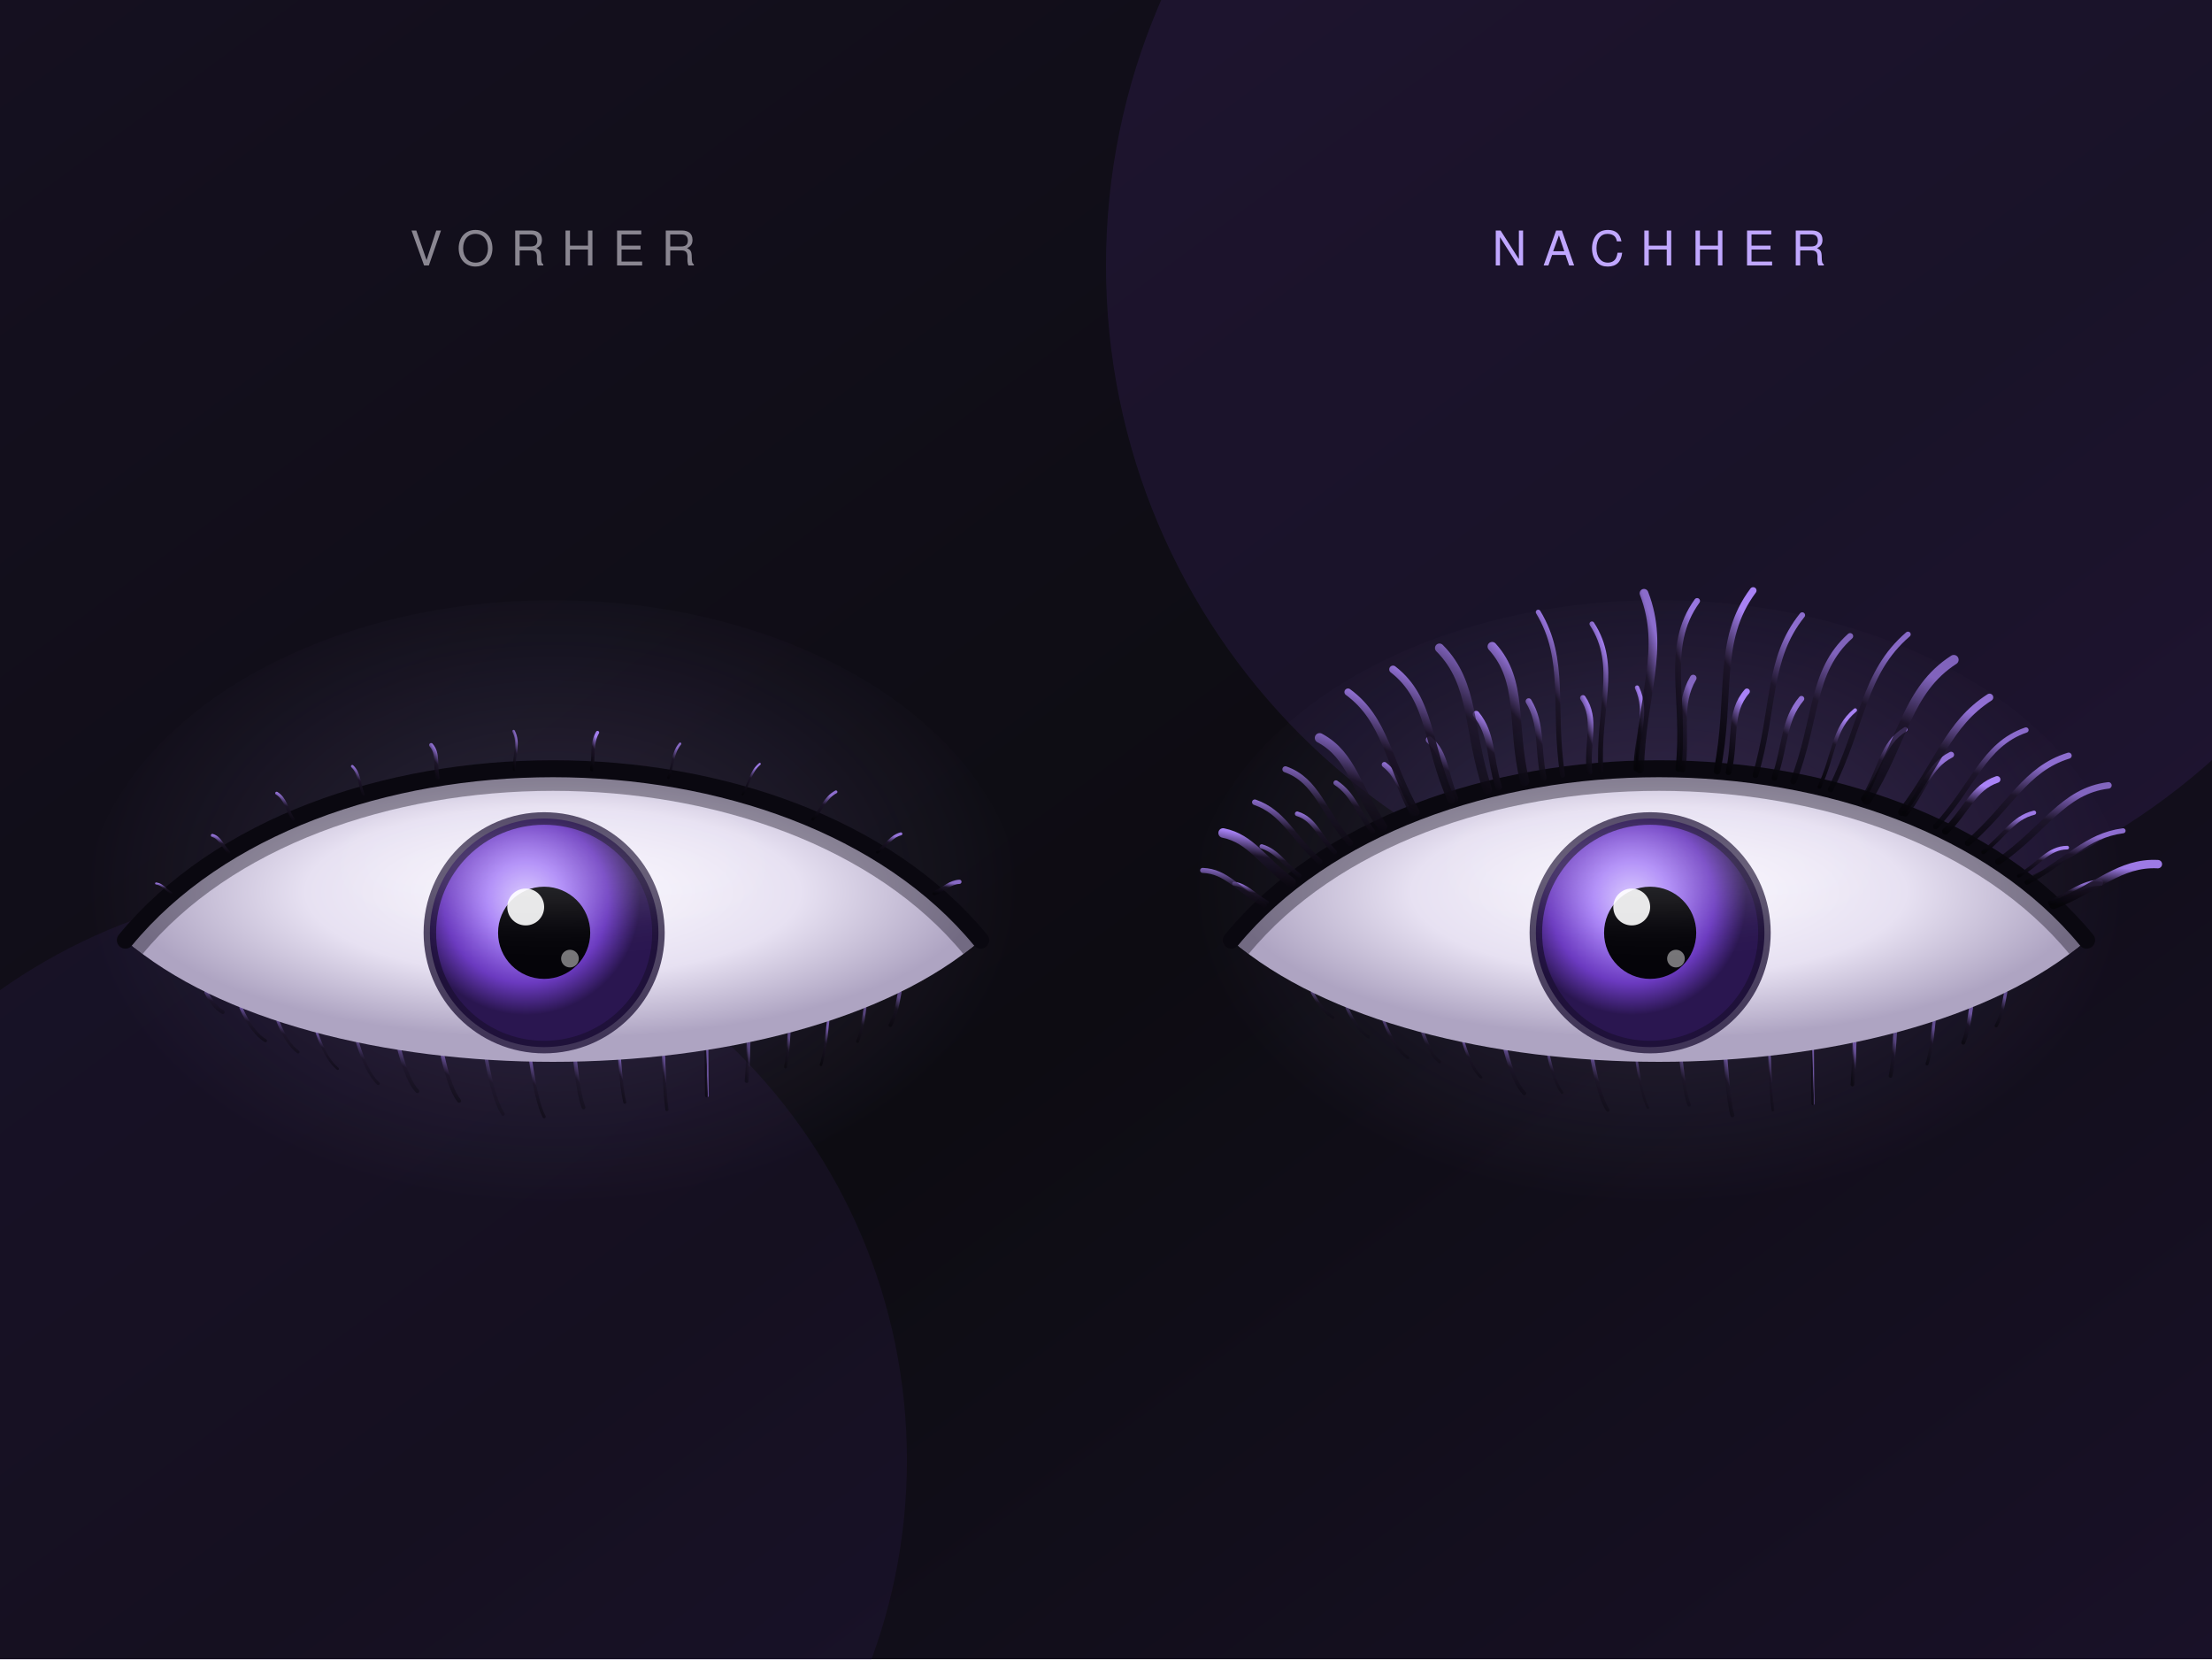
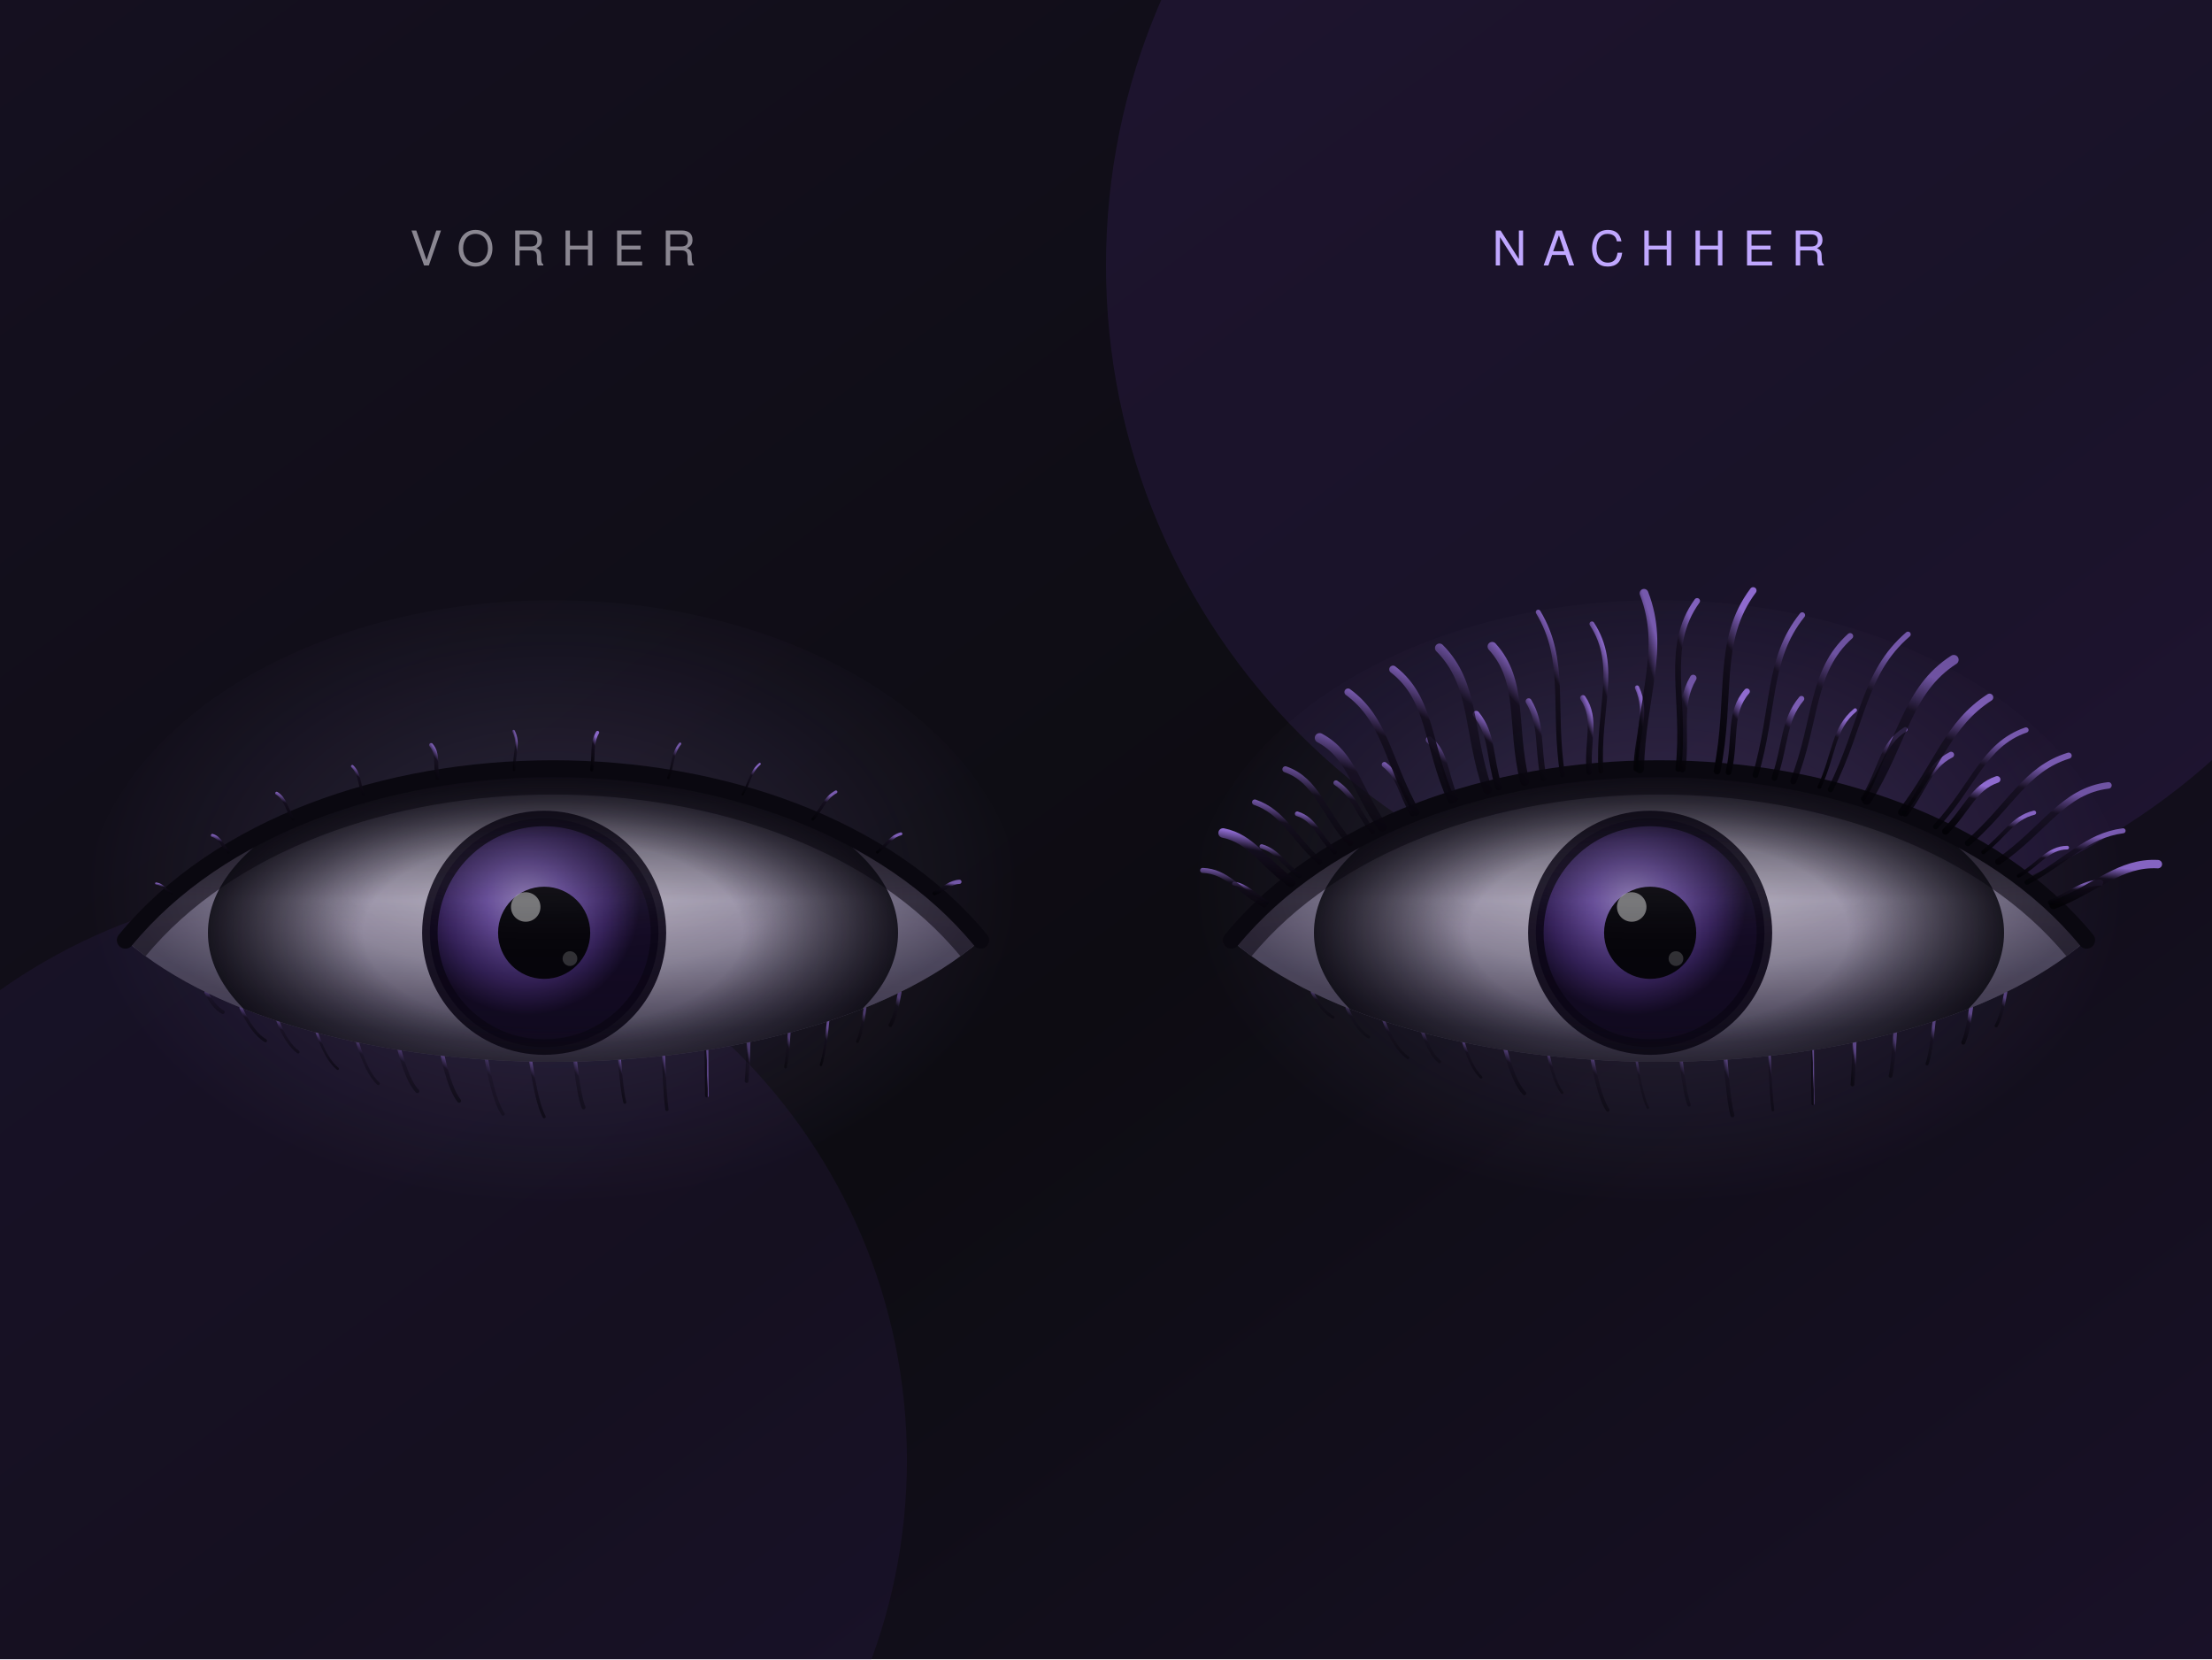
<svg xmlns="http://www.w3.org/2000/svg" viewBox="0 0 1200 900" width="1200" height="900" role="img" aria-label="Vorher und Nachher: Wet Look">
  <defs>
    <linearGradient id="bg" x1="0" y1="0" x2="1" y2="1">
      <stop offset="0%" stop-color="#151020" />
      <stop offset="55%" stop-color="#0d0c12" />
      <stop offset="100%" stop-color="#191128" />
    </linearGradient>
-     <radialGradient id="sclera" cx="50%" cy="42%">
-       <stop offset="0%" stop-color="#fbf9ff" />
-       <stop offset="58%" stop-color="#e7e1f2" />
-       <stop offset="100%" stop-color="#aea4c2" />
+     <radialGradient id="sclera" cx="50%" cy="44%">
+       <stop offset="0%" stop-color="#cdc6d6" />
+       <stop offset="52%" stop-color="#aca4bb" />
+       <stop offset="100%" stop-color="#5f5872" />
+     </radialGradient>
+     <linearGradient id="inner" x1="0" y1="0" x2="0" y2="1">
+       <stop offset="0%" stop-color="#0a0810" stop-opacity="0.75" />
+       <stop offset="45%" stop-color="#0a0810" stop-opacity="0.12" />
+       <stop offset="100%" stop-color="#0a0810" stop-opacity="0.4" />
+     </linearGradient>
+     <radialGradient id="corner" cx="50%" cy="50%">
+       <stop offset="55%" stop-color="#0a0810" stop-opacity="0" />
+       <stop offset="100%" stop-color="#0a0810" stop-opacity="0.85" />
    </radialGradient>
    <radialGradient id="iris" cx="42%" cy="36%">
-       <stop offset="0%" stop-color="#d8c8ff" />
-       <stop offset="34%" stop-color="#a983f7" />
-       <stop offset="72%" stop-color="#6b3ac0" />
-       <stop offset="100%" stop-color="#2a1650" />
+       <stop offset="0%" stop-color="#9c86c8" />
+       <stop offset="34%" stop-color="#6f52a8" />
+       <stop offset="72%" stop-color="#3d2668" />
+       <stop offset="100%" stop-color="#150b28" />
    </radialGradient>
    <linearGradient id="lash" x1="0" y1="1" x2="0.25" y2="0">
-       <stop offset="0%" stop-color="#050409" />
-       <stop offset="62%" stop-color="#1c1428" />
-       <stop offset="100%" stop-color="#a983f7" />
+       <stop offset="0%" stop-color="#030207" />
+       <stop offset="72%" stop-color="#140e1e" />
+       <stop offset="100%" stop-color="#8f6bd0" />
    </linearGradient>
    <radialGradient id="socket" cx="50%" cy="45%">
      <stop offset="0%" stop-color="#c0a7ff" stop-opacity="0.16" />
      <stop offset="100%" stop-color="#c0a7ff" stop-opacity="0" />
    </radialGradient>
    <linearGradient id="divider" x1="0" y1="0" x2="1" y2="0">
      <stop offset="0%" stop-color="#9061e8" stop-opacity="0" />
      <stop offset="50%" stop-color="#c0a7ff" stop-opacity="0.7" />
      <stop offset="100%" stop-color="#9061e8" stop-opacity="0" />
    </linearGradient>
    <filter id="soft" x="-50%" y="-50%" width="200%" height="200%">
      <feGaussianBlur stdDeviation="6" />
    </filter>
    <clipPath id="clip-a">
      <path d="M14 75.0 C65.0 13.0 195.0 13.0 246.0 75.0 C195.0 119.0 65.0 119.0 14 75.0 Z" />
    </clipPath>
    <clipPath id="clip-b">
      <path d="M14 75.0 C65.0 13.0 195.0 13.0 246.0 75.0 C195.0 119.0 65.0 119.0 14 75.0 Z" />
    </clipPath>
  </defs>
  <rect width="1200" height="900" fill="url(#bg)" />
  <circle cx="960" cy="144" r="360" fill="#7844cf" opacity="0.12" />
  <circle cx="180" cy="792" r="312" fill="#5f33a6" opacity="0.10" />
  <line x1="600" y1="126" x2="600" y2="774" stroke="url(#divider)" stroke-width="2" />
  <g transform="translate(40.0 360.0) scale(2.0)">
    <g>
      <ellipse cx="130.0" cy="69.0" rx="127.4" ry="86.2" fill="url(#socket)" />
      <g stroke="url(#lash)" fill="none" stroke-linecap="round">
        <path d="M35.95 89.16 Q37.97 93.18 40.44 94.51" stroke="url(#lash)" stroke-width="1.02" opacity="0.44" />
        <path d="M45.35 93.33 Q48.35 100.04 52.01 102.27" stroke="url(#lash)" stroke-width="0.84" opacity="0.64" />
        <path d="M55.38 96.98 Q57.85 103.24 60.87 105.33" stroke="url(#lash)" stroke-width="0.80" opacity="0.51" />
        <path d="M65.94 100.11 Q68.49 107.43 71.60 109.87" stroke="url(#lash)" stroke-width="0.67" opacity="0.63" />
        <path d="M76.96 102.72 Q79.50 111.10 82.61 113.89" stroke="url(#lash)" stroke-width="0.81" opacity="0.44" />
        <path d="M88.36 104.81 Q90.54 113.17 93.21 115.96" stroke="url(#lash)" stroke-width="1.04" opacity="0.47" />
        <path d="M100.05 106.37 Q102.07 115.52 104.55 118.57" stroke="url(#lash)" stroke-width="1.06" opacity="0.60" />
        <path d="M111.95 107.41 Q113.96 118.45 116.43 122.12" stroke="url(#lash)" stroke-width="0.94" opacity="0.35" />
        <path d="M123.97 107.93 Q125.60 119.15 127.60 122.89" stroke="url(#lash)" stroke-width="0.85" opacity="0.64" />
        <path d="M136.03 107.93 Q137.05 117.26 138.30 120.36" stroke="url(#lash)" stroke-width="1.03" opacity="0.47" />
        <path d="M148.05 107.41 Q148.70 116.08 149.49 118.97" stroke="url(#lash)" stroke-width="0.81" opacity="0.64" />
        <path d="M159.95 106.37 Q160.38 117.28 160.91 120.92" stroke="url(#lash)" stroke-width="0.87" opacity="0.61" />
        <path d="M171.64 104.81 Q171.69 114.05 171.74 117.14" stroke="url(#lash)" stroke-width="1.03" opacity="0.54" />
        <path d="M183.04 102.72 Q182.81 110.58 182.52 113.20" stroke="url(#lash)" stroke-width="1.03" opacity="0.41" />
        <path d="M194.06 100.11 Q193.61 107.07 193.07 109.39" stroke="url(#lash)" stroke-width="0.77" opacity="0.45" />
        <path d="M204.62 96.98 Q203.74 105.87 202.67 108.83" stroke="url(#lash)" stroke-width="0.67" opacity="0.64" />
        <path d="M214.65 93.33 Q213.72 100.20 212.59 102.49" stroke="url(#lash)" stroke-width="0.75" opacity="0.45" />
        <path d="M224.05 89.16 Q222.90 95.84 221.50 98.06" stroke="url(#lash)" stroke-width="0.99" opacity="0.47" />
      </g>
      <g clip-path="url(#clip-a)">
        <path d="M14 75.0 C65.0 13.0 195.0 13.0 246.0 75.0 C195.0 119.0 65.0 119.0 14 75.0 Z" fill="url(#sclera)" />
        <g transform="translate(-2.4 0)">
          <circle cx="130.0" cy="73.0" r="31" fill="url(#iris)" />
-           <circle cx="130.0" cy="73.0" r="31" fill="none" stroke="#1b0f33" stroke-width="3.4" opacity="0.75" />
+           <circle cx="130.0" cy="73.0" r="31" fill="none" stroke="#0c0618" stroke-width="4.2" opacity="0.9" />
          <circle cx="130.0" cy="73.0" r="12.5" fill="#050409" />
-           <circle cx="125.0" cy="66.0" r="5" fill="#ffffff" opacity="0.9" />
-           <circle cx="137.0" cy="80.0" r="2.4" fill="#ffffff" opacity="0.45" />
+           <circle cx="125.0" cy="66.0" r="4" fill="#ffffff" opacity="0.5" />
+           <circle cx="137.0" cy="80.0" r="2" fill="#ffffff" opacity="0.22" />
        </g>
-         <ellipse cx="130.0" cy="55.0" rx="54" ry="12" fill="#ffffff" opacity="0.14" filter="url(#soft)" />
-         <path d="M14 75.0 C65.0 13.0 195.0 13.0 246.0 75.0" fill="none" stroke="#1a1424" stroke-width="12" opacity="0.4" />
+         <ellipse cx="130.0" cy="55.0" rx="54" ry="12" fill="#ffffff" opacity="0.07" filter="url(#soft)" />
+         <path d="M14 75.0 C65.0 13.0 195.0 13.0 246.0 75.0" fill="none" stroke="#100b18" stroke-width="14" opacity="0.6" />
+         <path d="M14 75.0 C65.0 13.0 195.0 13.0 246.0 75.0 C195.0 119.0 65.0 119.0 14 75.0 Z" fill="url(#inner)" />
+         <ellipse cx="130.0" cy="73.0" rx="93.6" ry="46.5" fill="url(#corner)" />
      </g>
      <path d="M14 75.0 C65.0 13.0 195.0 13.0 246.0 75.0" fill="none" stroke="#0a0810" stroke-width="4.6" stroke-linecap="round" />
      <g stroke="url(#lash)" fill="none" stroke-linecap="round">
        <path d="M26.51 62.29 C24.76 61.18 24.02 59.85 22.35 59.64" stroke="url(#lash)" stroke-width="0.58" opacity="0.92" />
        <path d="M42.02 51.12 C40.16 49.22 39.66 47.19 37.60 46.60" stroke="url(#lash)" stroke-width="0.84" opacity="0.92" />
        <path d="M59.51 42.19 C57.63 39.23 57.45 36.64 55.04 35.15" stroke="url(#lash)" stroke-width="0.80" opacity="0.93" />
        <path d="M78.55 35.48 C77.29 32.27 77.57 29.76 75.55 27.84" stroke="url(#lash)" stroke-width="0.72" opacity="0.91" />
        <path d="M98.69 31.01 C97.95 27.26 98.96 24.43 96.94 22.08" stroke="url(#lash)" stroke-width="1.08" opacity="0.82" />
        <path d="M119.49 28.78 C119.41 24.39 120.96 21.47 119.30 18.32" stroke="url(#lash)" stroke-width="0.73" opacity="0.72" />
        <path d="M140.51 28.78 C141.17 24.54 140.34 21.69 142.08 18.68" stroke="url(#lash)" stroke-width="0.90" opacity="0.95" />
        <path d="M161.31 31.01 C162.64 27.11 162.36 24.30 164.48 21.72" stroke="url(#lash)" stroke-width="0.66" opacity="0.75" />
        <path d="M181.45 35.48 C183.40 32.00 183.61 29.26 186.08 27.19" stroke="url(#lash)" stroke-width="0.57" opacity="0.90" />
        <path d="M200.49 42.19 C203.12 39.07 203.85 36.34 206.75 34.78" stroke="url(#lash)" stroke-width="0.79" opacity="0.81" />
        <path d="M217.98 51.12 C220.66 49.04 221.71 46.87 224.36 46.16" stroke="url(#lash)" stroke-width="0.81" opacity="0.87" />
        <path d="M233.49 62.29 C236.33 60.98 237.72 59.33 240.24 59.17" stroke="url(#lash)" stroke-width="1.15" opacity="0.77" />
      </g>
    </g>
  </g>
  <g transform="translate(640.0 360.0) scale(2.0)">
    <g>
      <ellipse cx="130.0" cy="69.0" rx="127.4" ry="86.2" fill="url(#socket)" />
      <g stroke="url(#lash)" fill="none" stroke-linecap="round">
        <path d="M35.95 89.16 Q38.50 94.23 41.61 95.92" stroke="url(#lash)" stroke-width="0.80" opacity="0.50" />
        <path d="M45.35 93.33 Q48.00 99.26 51.24 101.24" stroke="url(#lash)" stroke-width="0.81" opacity="0.36" />
        <path d="M55.38 96.98 Q58.31 104.41 61.90 106.88" stroke="url(#lash)" stroke-width="0.75" opacity="0.47" />
        <path d="M65.94 100.11 Q67.99 106.00 70.49 107.96" stroke="url(#lash)" stroke-width="0.88" opacity="0.38" />
        <path d="M76.96 102.72 Q79.11 109.81 81.74 112.17" stroke="url(#lash)" stroke-width="0.71" opacity="0.60" />
        <path d="M88.36 104.81 Q90.66 113.61 93.47 116.54" stroke="url(#lash)" stroke-width="1.04" opacity="0.58" />
        <path d="M100.05 106.37 Q101.70 113.84 103.72 116.33" stroke="url(#lash)" stroke-width="0.74" opacity="0.46" />
        <path d="M111.95 107.41 Q113.82 117.65 116.10 121.06" stroke="url(#lash)" stroke-width="0.99" opacity="0.53" />
        <path d="M123.97 107.93 Q125.33 117.32 127.00 120.44" stroke="url(#lash)" stroke-width="0.66" opacity="0.40" />
        <path d="M136.03 107.93 Q137.00 116.74 138.18 119.68" stroke="url(#lash)" stroke-width="0.91" opacity="0.41" />
        <path d="M148.05 107.41 Q148.90 118.74 149.92 122.51" stroke="url(#lash)" stroke-width="1.07" opacity="0.56" />
        <path d="M159.95 106.37 Q160.39 117.40 160.92 121.07" stroke="url(#lash)" stroke-width="0.73" opacity="0.55" />
        <path d="M171.64 104.81 Q171.69 115.73 171.76 119.37" stroke="url(#lash)" stroke-width="0.79" opacity="0.58" />
        <path d="M183.04 102.72 Q182.78 111.28 182.48 114.13" stroke="url(#lash)" stroke-width="1.05" opacity="0.57" />
        <path d="M194.06 100.11 Q193.50 108.90 192.81 111.83" stroke="url(#lash)" stroke-width="1.01" opacity="0.43" />
        <path d="M204.62 96.98 Q203.76 105.67 202.71 108.56" stroke="url(#lash)" stroke-width="0.84" opacity="0.51" />
        <path d="M214.65 93.33 Q213.69 100.43 212.52 102.80" stroke="url(#lash)" stroke-width="1.07" opacity="0.58" />
        <path d="M224.05 89.16 Q222.88 95.96 221.45 98.23" stroke="url(#lash)" stroke-width="0.86" opacity="0.52" />
      </g>
      <g clip-path="url(#clip-b)">
        <path d="M14 75.0 C65.0 13.0 195.0 13.0 246.0 75.0 C195.0 119.0 65.0 119.0 14 75.0 Z" fill="url(#sclera)" />
        <g transform="translate(-2.4 0)">
          <circle cx="130.0" cy="73.0" r="31" fill="url(#iris)" />
-           <circle cx="130.0" cy="73.0" r="31" fill="none" stroke="#1b0f33" stroke-width="3.4" opacity="0.75" />
+           <circle cx="130.0" cy="73.0" r="31" fill="none" stroke="#0c0618" stroke-width="4.2" opacity="0.9" />
          <circle cx="130.0" cy="73.0" r="12.5" fill="#050409" />
-           <circle cx="125.0" cy="66.0" r="5" fill="#ffffff" opacity="0.9" />
-           <circle cx="137.0" cy="80.0" r="2.4" fill="#ffffff" opacity="0.45" />
+           <circle cx="125.0" cy="66.0" r="4" fill="#ffffff" opacity="0.5" />
+           <circle cx="137.0" cy="80.0" r="2" fill="#ffffff" opacity="0.22" />
        </g>
-         <ellipse cx="130.0" cy="55.0" rx="54" ry="12" fill="#ffffff" opacity="0.14" filter="url(#soft)" />
-         <path d="M14 75.0 C65.0 13.0 195.0 13.0 246.0 75.0" fill="none" stroke="#1a1424" stroke-width="12" opacity="0.4" />
+         <ellipse cx="130.0" cy="55.0" rx="54" ry="12" fill="#ffffff" opacity="0.07" filter="url(#soft)" />
+         <path d="M14 75.0 C65.0 13.0 195.0 13.0 246.0 75.0" fill="none" stroke="#100b18" stroke-width="14" opacity="0.6" />
+         <path d="M14 75.0 C65.0 13.0 195.0 13.0 246.0 75.0 C195.0 119.0 65.0 119.0 14 75.0 Z" fill="url(#inner)" />
+         <ellipse cx="130.0" cy="73.0" rx="93.6" ry="46.5" fill="url(#corner)" />
      </g>
      <path d="M14 75.0 C65.0 13.0 195.0 13.0 246.0 75.0" fill="none" stroke="#0a0810" stroke-width="4.6" stroke-linecap="round" />
      <g stroke="url(#lash)" fill="none" stroke-linecap="round">
        <path d="M23.69 64.80 C19.93 62.64 18.20 60.20 14.73 59.66" stroke="url(#lash)" stroke-width="1.03" opacity="0.90" />
        <path d="M32.45 57.56 C28.15 54.21 26.45 50.86 22.23 49.58" stroke="url(#lash)" stroke-width="1.19" opacity="0.78" />
        <path d="M42.02 51.12 C37.75 46.76 36.59 42.16 31.86 40.73" stroke="url(#lash)" stroke-width="1.26" opacity="0.89" />
        <path d="M52.30 45.49 C48.13 39.97 47.05 35.42 42.37 32.34" stroke="url(#lash)" stroke-width="1.37" opacity="0.72" />
        <path d="M63.21 40.67 C59.97 35.10 59.65 30.57 55.51 27.40" stroke="url(#lash)" stroke-width="1.45" opacity="0.86" />
        <path d="M74.64 36.64 C71.71 29.94 72.18 24.53 67.68 20.68" stroke="url(#lash)" stroke-width="1.88" opacity="0.72" />
        <path d="M86.49 33.43 C83.93 25.15 84.86 19.12 80.40 13.71" stroke="url(#lash)" stroke-width="1.81" opacity="0.99" />
        <path d="M98.69 31.01 C96.98 22.28 98.33 16.40 94.63 10.21" stroke="url(#lash)" stroke-width="1.63" opacity="0.79" />
        <path d="M111.12 29.40 C110.38 20.97 113.23 14.97 109.36 9.31" stroke="url(#lash)" stroke-width="1.54" opacity="0.89" />
        <path d="M123.69 28.60 C123.84 19.32 127.20 13.32 124.05 6.50" stroke="url(#lash)" stroke-width="1.19" opacity="0.92" />
        <path d="M136.31 28.60 C137.56 18.23 135.00 11.21 139.28 3.91" stroke="url(#lash)" stroke-width="1.80" opacity="0.72" />
        <path d="M148.88 29.40 C150.97 20.22 148.85 13.29 153.85 7.54" stroke="url(#lash)" stroke-width="1.59" opacity="1.00" />
        <path d="M161.31 31.01 C164.39 21.99 163.69 15.45 168.64 9.52" stroke="url(#lash)" stroke-width="1.53" opacity="0.81" />
        <path d="M173.51 33.43 C177.58 24.68 177.18 17.57 183.21 12.61" stroke="url(#lash)" stroke-width="1.00" opacity="0.98" />
        <path d="M185.36 36.64 C190.18 28.74 190.37 21.64 196.82 17.82" stroke="url(#lash)" stroke-width="1.24" opacity="0.74" />
        <path d="M196.79 40.67 C202.02 33.96 203.09 27.81 209.23 24.71" stroke="url(#lash)" stroke-width="1.63" opacity="0.83" />
        <path d="M207.70 45.49 C213.58 39.58 215.31 33.57 221.70 31.41" stroke="url(#lash)" stroke-width="1.82" opacity="1.00" />
        <path d="M217.98 51.12 C223.76 46.63 225.98 41.84 231.73 40.43" stroke="url(#lash)" stroke-width="1.14" opacity="0.91" />
        <path d="M227.55 57.56 C233.08 54.34 235.54 49.95 240.72 49.90" stroke="url(#lash)" stroke-width="0.99" opacity="0.95" />
        <path d="M236.31 64.80 C241.92 62.53 244.77 59.56 249.66 59.39" stroke="url(#lash)" stroke-width="1.63" opacity="0.78" />
        <path d="M22.99 65.44 C15.94 61.51 12.74 56.29 6.21 56.08" stroke="url(#lash)" stroke-width="1.37" opacity="0.72" />
        <path d="M30.18 59.29 C22.45 53.68 19.35 47.47 11.77 45.93" stroke="url(#lash)" stroke-width="2.59" opacity="0.97" />
        <path d="M37.94 53.71 C30.55 46.94 28.03 40.22 20.36 37.59" stroke="url(#lash)" stroke-width="1.50" opacity="0.85" />
        <path d="M46.22 48.68 C38.84 40.27 37.20 31.65 28.66 28.66" stroke="url(#lash)" stroke-width="1.64" opacity="0.73" />
        <path d="M54.97 44.21 C47.82 34.10 46.78 24.87 37.94 20.15" stroke="url(#lash)" stroke-width="2.62" opacity="0.70" />
        <path d="M64.14 40.30 C56.37 26.61 55.92 15.24 45.64 7.71" stroke="url(#lash)" stroke-width="1.94" opacity="0.91" />
        <path d="M73.67 36.95 C67.02 22.09 68.28 9.61 57.85 1.56" stroke="url(#lash)" stroke-width="2.05" opacity="0.91" />
        <path d="M83.49 34.16 C78.02 18.03 80.19 5.53 70.46 -4.23" stroke="url(#lash)" stroke-width="2.46" opacity="0.72" />
        <path d="M93.57 31.92 C89.86 16.57 93.33 4.83 84.74 -4.64" stroke="url(#lash)" stroke-width="2.49" opacity="0.88" />
        <path d="M103.84 30.25 C101.06 11.67 105.07 -0.96 97.23 -13.98" stroke="url(#lash)" stroke-width="1.31" opacity="0.98" />
        <path d="M114.25 29.13 C113.22 12.37 119.26 0.59 111.80 -10.78" stroke="url(#lash)" stroke-width="1.32" opacity="0.93" />
        <path d="M124.74 28.57 C125.24 8.56 131.80 -3.98 125.93 -19.08" stroke="url(#lash)" stroke-width="2.37" opacity="0.79" />
        <path d="M135.26 28.57 C137.39 9.43 131.22 -4.36 140.34 -17.00" stroke="url(#lash)" stroke-width="1.57" opacity="0.88" />
        <path d="M145.75 29.13 C149.86 8.56 145.37 -6.24 155.54 -19.83" stroke="url(#lash)" stroke-width="1.83" opacity="0.99" />
        <path d="M156.16 30.25 C161.49 12.02 159.24 -1.15 168.85 -13.15" stroke="url(#lash)" stroke-width="1.55" opacity="0.80" />
        <path d="M166.43 31.92 C172.90 15.38 171.13 2.14 181.84 -7.46" stroke="url(#lash)" stroke-width="1.66" opacity="0.70" />
        <path d="M176.51 34.16 C185.34 16.47 185.39 2.46 197.54 -7.95" stroke="url(#lash)" stroke-width="1.47" opacity="0.76" />
        <path d="M186.33 36.95 C196.26 20.99 197.18 7.19 209.96 -1.05" stroke="url(#lash)" stroke-width="2.63" opacity="0.71" />
        <path d="M195.86 40.30 C205.85 27.21 208.44 16.35 219.66 9.15" stroke="url(#lash)" stroke-width="2.02" opacity="0.82" />
        <path d="M205.03 44.21 C215.32 33.20 218.00 21.97 229.54 18.00" stroke="url(#lash)" stroke-width="1.43" opacity="0.78" />
        <path d="M213.78 48.68 C225.26 38.71 229.35 28.56 241.12 24.95" stroke="url(#lash)" stroke-width="1.65" opacity="0.80" />
        <path d="M222.06 53.71 C234.60 45.02 239.65 34.46 251.91 33.02" stroke="url(#lash)" stroke-width="1.76" opacity="0.72" />
        <path d="M229.82 59.29 C240.77 53.43 245.91 46.63 255.88 45.33" stroke="url(#lash)" stroke-width="1.36" opacity="0.81" />
        <path d="M237.01 65.44 C248.90 60.79 255.00 53.85 265.32 54.38" stroke="url(#lash)" stroke-width="2.28" opacity="0.92" />
      </g>
    </g>
  </g>
  <text x="300" y="144" text-anchor="middle" font-family="Jost, Helvetica, Arial, sans-serif" font-size="26" letter-spacing="9" fill="#ece9f3" opacity="0.55">VORHER</text>
  <text x="900" y="144" text-anchor="middle" font-family="Jost, Helvetica, Arial, sans-serif" font-size="26" letter-spacing="9" fill="#c0a7ff">NACHHER</text>
</svg>
